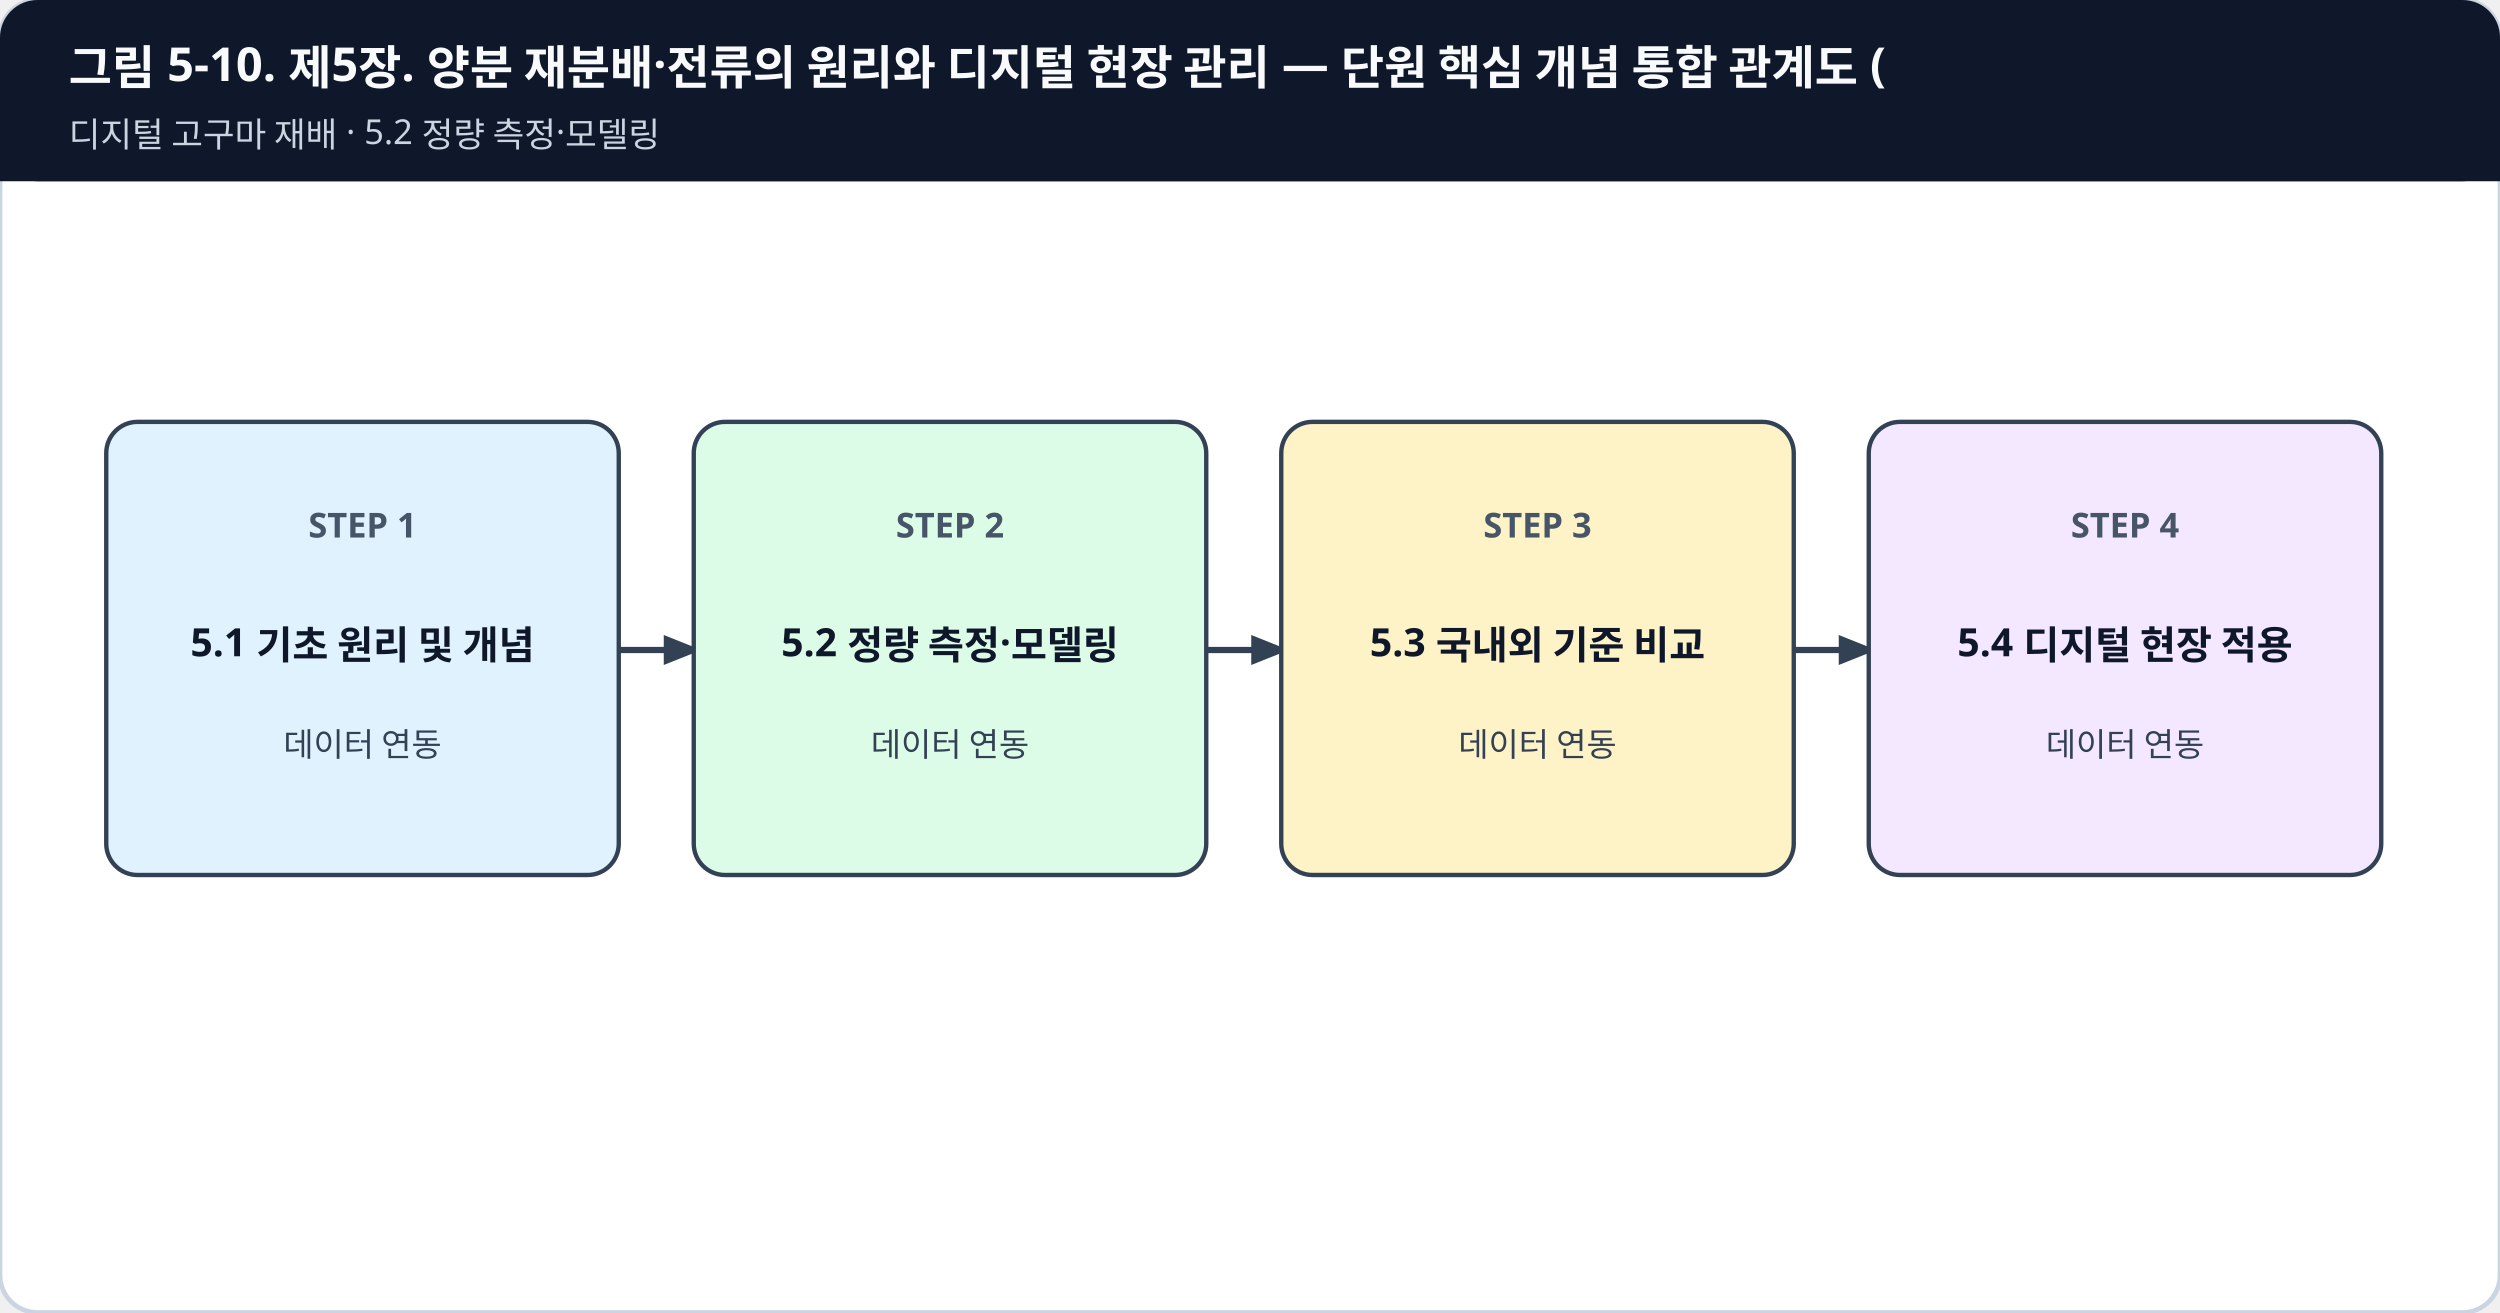
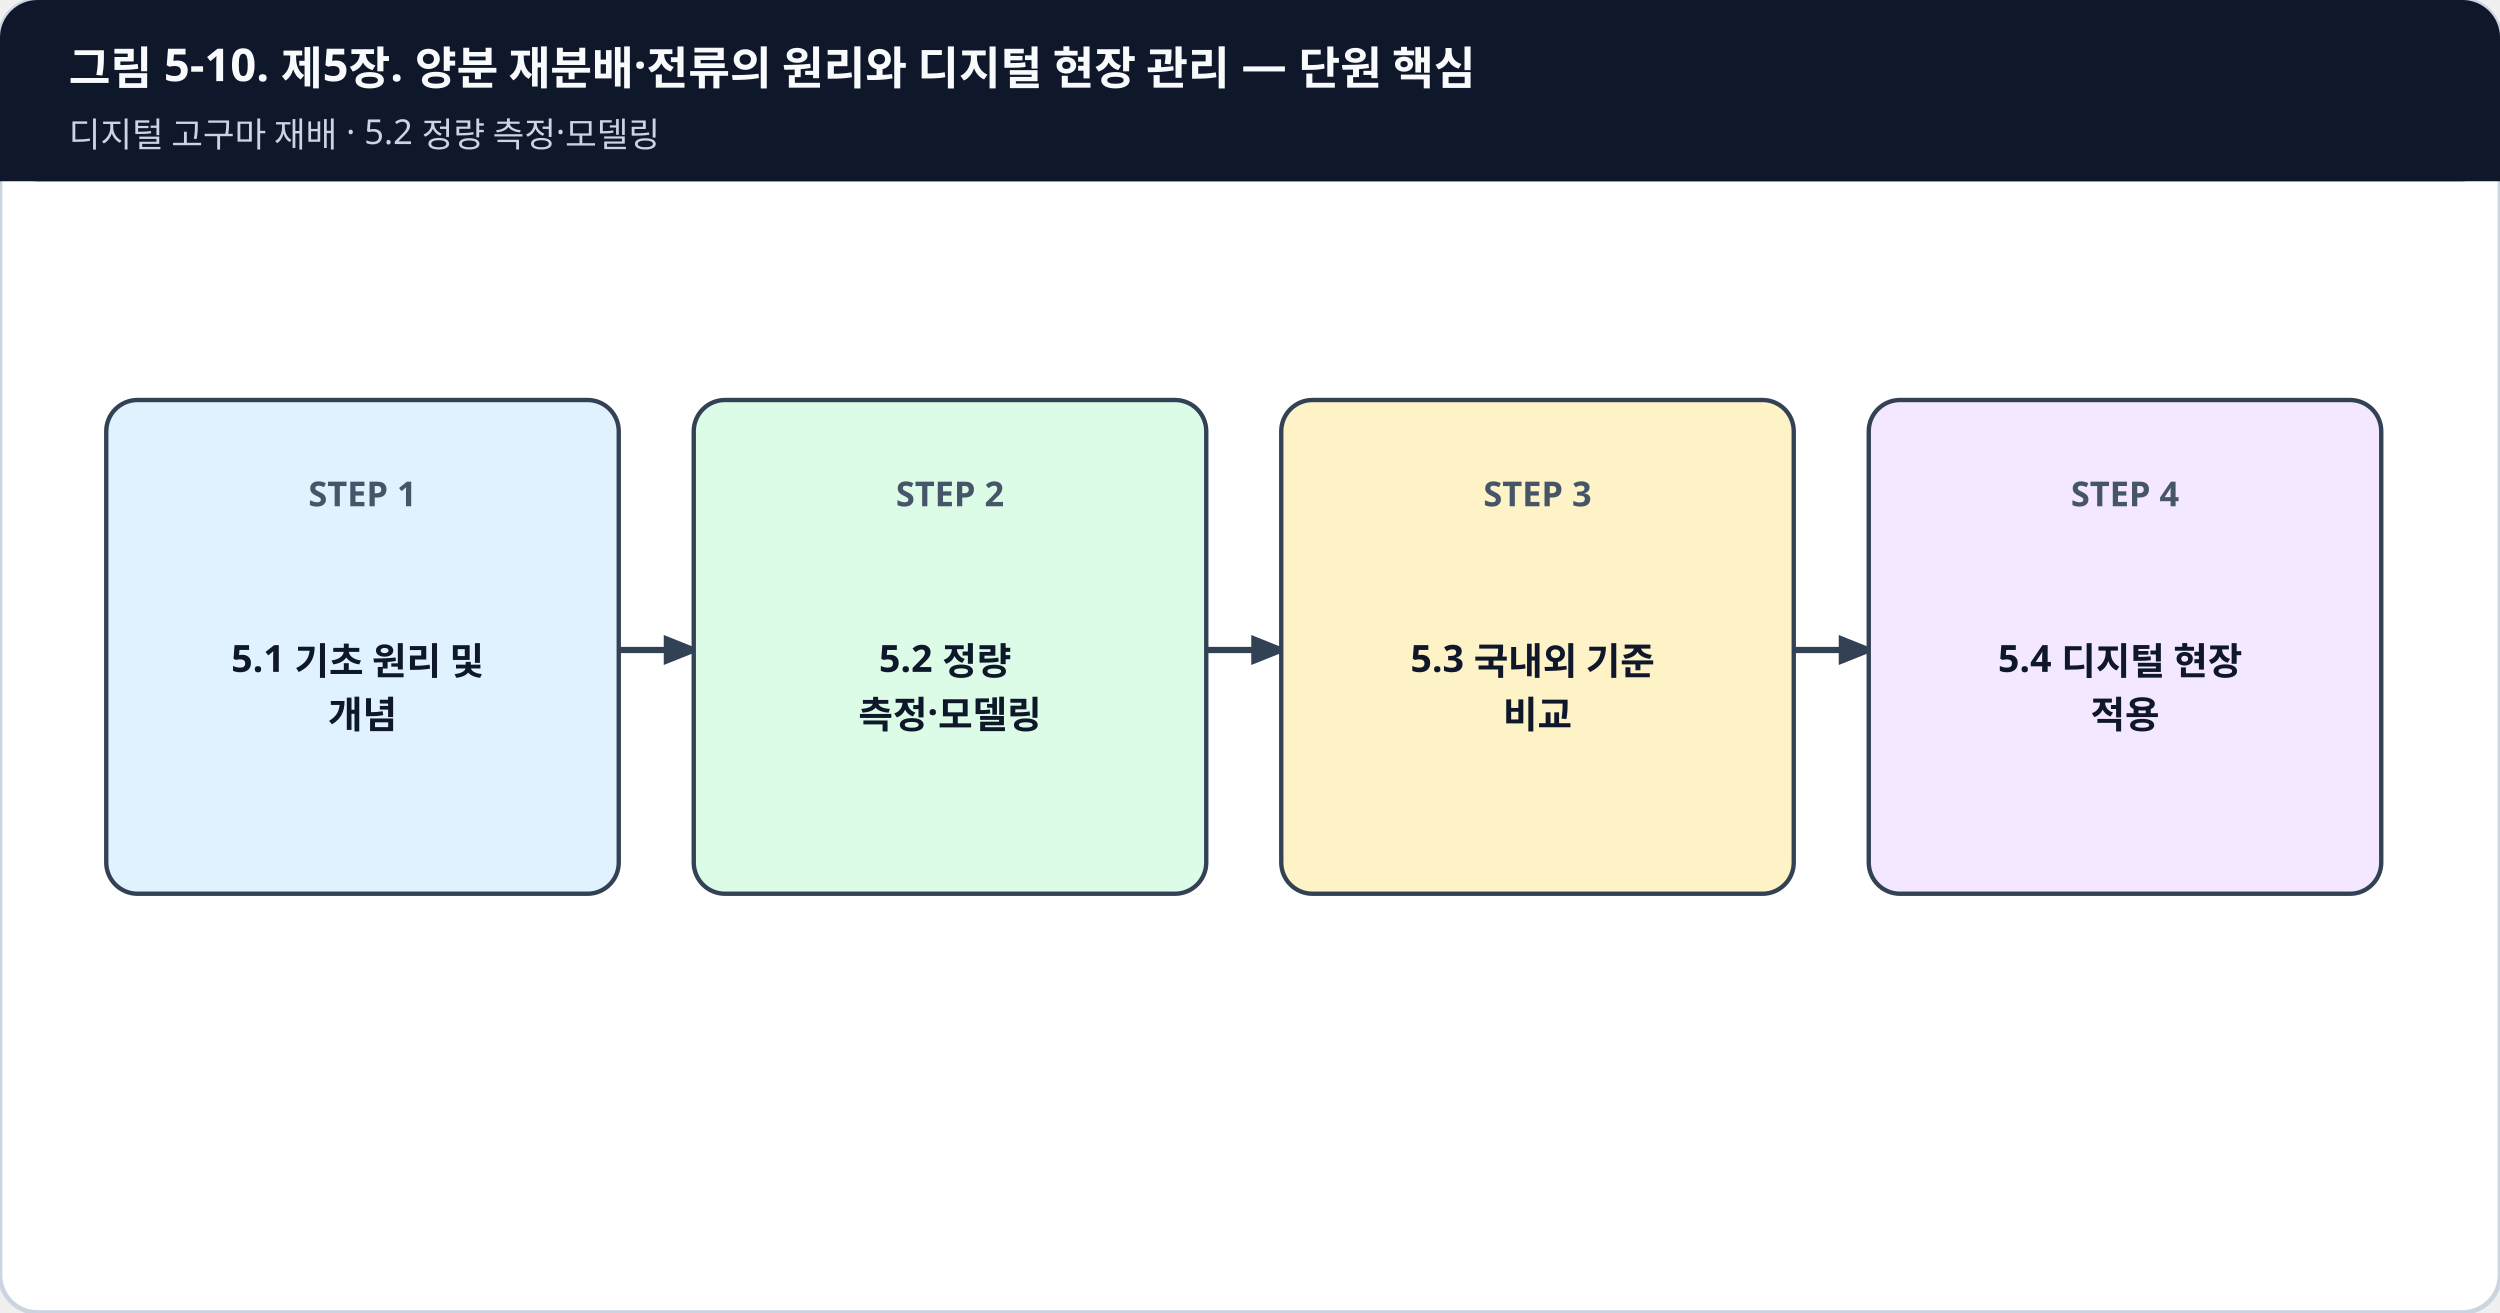
<svg xmlns="http://www.w3.org/2000/svg" viewBox="0 0 800 420" width="800" height="420" style="background:#ffffff;font-family:'Malgun Gothic', 'Apple SD Gothic Neo', 'Noto Sans KR', sans-serif;">
  <rect x="0" y="0" width="800" height="420" rx="12" fill="#ffffff" stroke="#cbd5e1" stroke-width="1.5" />
  <rect x="0" y="0" width="800" height="58" rx="12" fill="#0f172a" />
  <rect x="0" y="42" width="800" height="16" fill="#0f172a" />
-   <text x="22" y="27" font-size="15" font-weight="700" fill="#f8fafc">그림 5-10. 제5장. 양분 재분배·전류의 원리와 디지털 현장 관리 — 단원 핵심 개념 통합 관계도 (</text>
+   <text x="22" y="27" font-size="14.5" font-weight="700" fill="#f8fafc">그림 5-10. 제5장. 양분 재분배·전류의 원리와 디지털 현장 관리 — 단원 핵심</text>
  <text x="22" y="47" font-size="11" fill="#cbd5e1">디지털 고구마 재배 · 5.2 정량 측정·모델링</text>
  <defs>
    <marker id="ar" viewBox="0 0 10 10" refX="8" refY="5" markerWidth="6" markerHeight="6" orient="auto">
      <path d="M 0 1 L 10 5 L 0 9 z" fill="#334155" />
    </marker>
  </defs>
-   <rect x="34" y="135" width="164" height="145" rx="10" fill="#e0f2fe" stroke="#334155" stroke-width="1.4" />
-   <text x="116" y="172" text-anchor="middle" font-size="11" font-weight="700" fill="#475569">STEP 1</text>
-   <text x="116" y="210" text-anchor="middle" font-size="12.5" font-weight="700" fill="#0f172a">5.1 기초 원리 및 개념</text>
-   <text x="116" y="242" text-anchor="middle" font-size="10.5" fill="#334155">데이터 연동</text>
+   <rect x="34" y="128" width="164" height="158" rx="10" fill="#e0f2fe" stroke="#334155" stroke-width="1.4" />
+   <text x="116" y="162" text-anchor="middle" font-size="11" font-weight="700" fill="#475569">STEP 1</text>
+   <text text-anchor="middle" font-size="12" font-weight="700" fill="#0f172a">
+     <tspan x="116" y="215.0">5.1 기초 원리 및</tspan>
+     <tspan x="116" y="233.0">개념</tspan>
+   </text>
  <line x1="198" y1="208" x2="222" y2="208" stroke="#334155" stroke-width="2" marker-end="url(#ar)" />
-   <rect x="222" y="135" width="164" height="145" rx="10" fill="#dcfce7" stroke="#334155" stroke-width="1.4" />
-   <text x="304" y="172" text-anchor="middle" font-size="11" font-weight="700" fill="#475569">STEP 2</text>
-   <text x="304" y="210" text-anchor="middle" font-size="12.5" font-weight="700" fill="#0f172a">5.2 정량 측정·모델링</text>
-   <text x="304" y="242" text-anchor="middle" font-size="10.5" fill="#334155">데이터 연동</text>
+   <rect x="222" y="128" width="164" height="158" rx="10" fill="#dcfce7" stroke="#334155" stroke-width="1.4" />
+   <text x="304" y="162" text-anchor="middle" font-size="11" font-weight="700" fill="#475569">STEP 2</text>
+   <text text-anchor="middle" font-size="12" font-weight="700" fill="#0f172a">
+     <tspan x="304" y="215.0">5.2 정량</tspan>
+     <tspan x="304" y="233.0">측정·모델링</tspan>
+   </text>
  <line x1="386" y1="208" x2="410" y2="208" stroke="#334155" stroke-width="2" marker-end="url(#ar)" />
-   <rect x="410" y="135" width="164" height="145" rx="10" fill="#fef3c7" stroke="#334155" stroke-width="1.4" />
-   <text x="492" y="172" text-anchor="middle" font-size="11" font-weight="700" fill="#475569">STEP 3</text>
-   <text x="492" y="210" text-anchor="middle" font-size="12.5" font-weight="700" fill="#0f172a">5.3 국내외 기준 비교</text>
-   <text x="492" y="242" text-anchor="middle" font-size="10.5" fill="#334155">데이터 연동</text>
+   <rect x="410" y="128" width="164" height="158" rx="10" fill="#fef3c7" stroke="#334155" stroke-width="1.4" />
+   <text x="492" y="162" text-anchor="middle" font-size="11" font-weight="700" fill="#475569">STEP 3</text>
+   <text text-anchor="middle" font-size="12" font-weight="700" fill="#0f172a">
+     <tspan x="492" y="215.0">5.3 국내외 기준</tspan>
+     <tspan x="492" y="233.0">비교</tspan>
+   </text>
  <line x1="574" y1="208" x2="598" y2="208" stroke="#334155" stroke-width="2" marker-end="url(#ar)" />
-   <rect x="598" y="135" width="164" height="145" rx="10" fill="#f3e8ff" stroke="#334155" stroke-width="1.4" />
-   <text x="680" y="172" text-anchor="middle" font-size="11" font-weight="700" fill="#475569">STEP 4</text>
-   <text x="680" y="210" text-anchor="middle" font-size="12.5" font-weight="700" fill="#0f172a">5.4 디지털 현장 적용</text>
-   <text x="680" y="242" text-anchor="middle" font-size="10.5" fill="#334155">데이터 연동</text>
+   <rect x="598" y="128" width="164" height="158" rx="10" fill="#f3e8ff" stroke="#334155" stroke-width="1.4" />
+   <text x="680" y="162" text-anchor="middle" font-size="11" font-weight="700" fill="#475569">STEP 4</text>
+   <text text-anchor="middle" font-size="12" font-weight="700" fill="#0f172a">
+     <tspan x="680" y="215.0">5.4 디지털 현장</tspan>
+     <tspan x="680" y="233.0">적용</tspan>
+   </text>
</svg>
